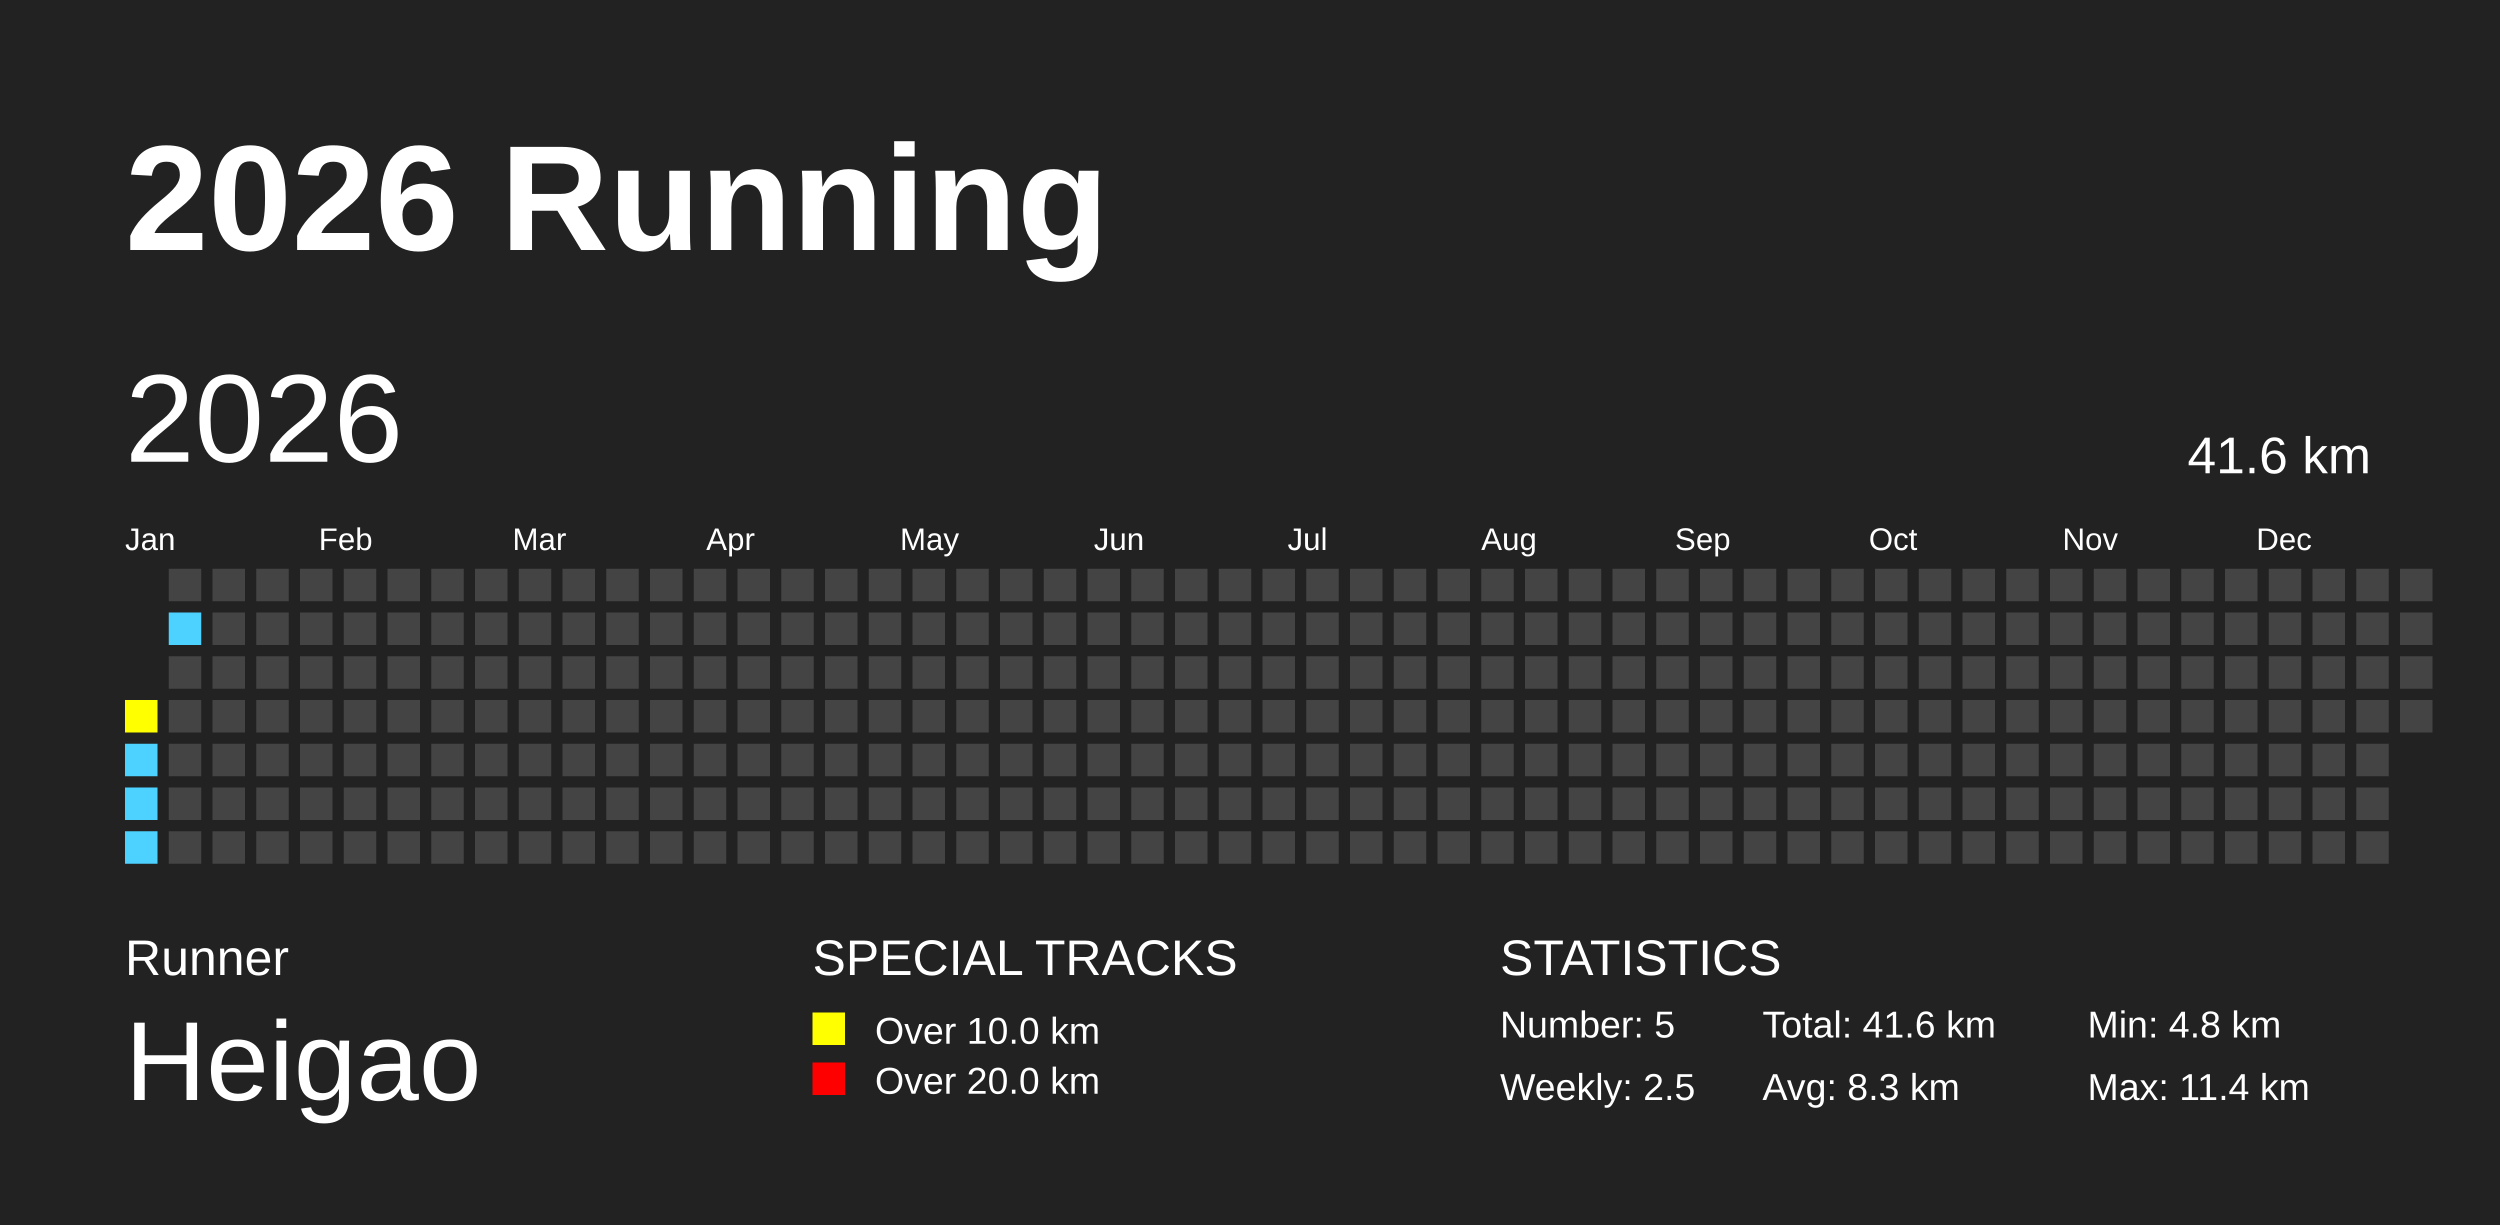
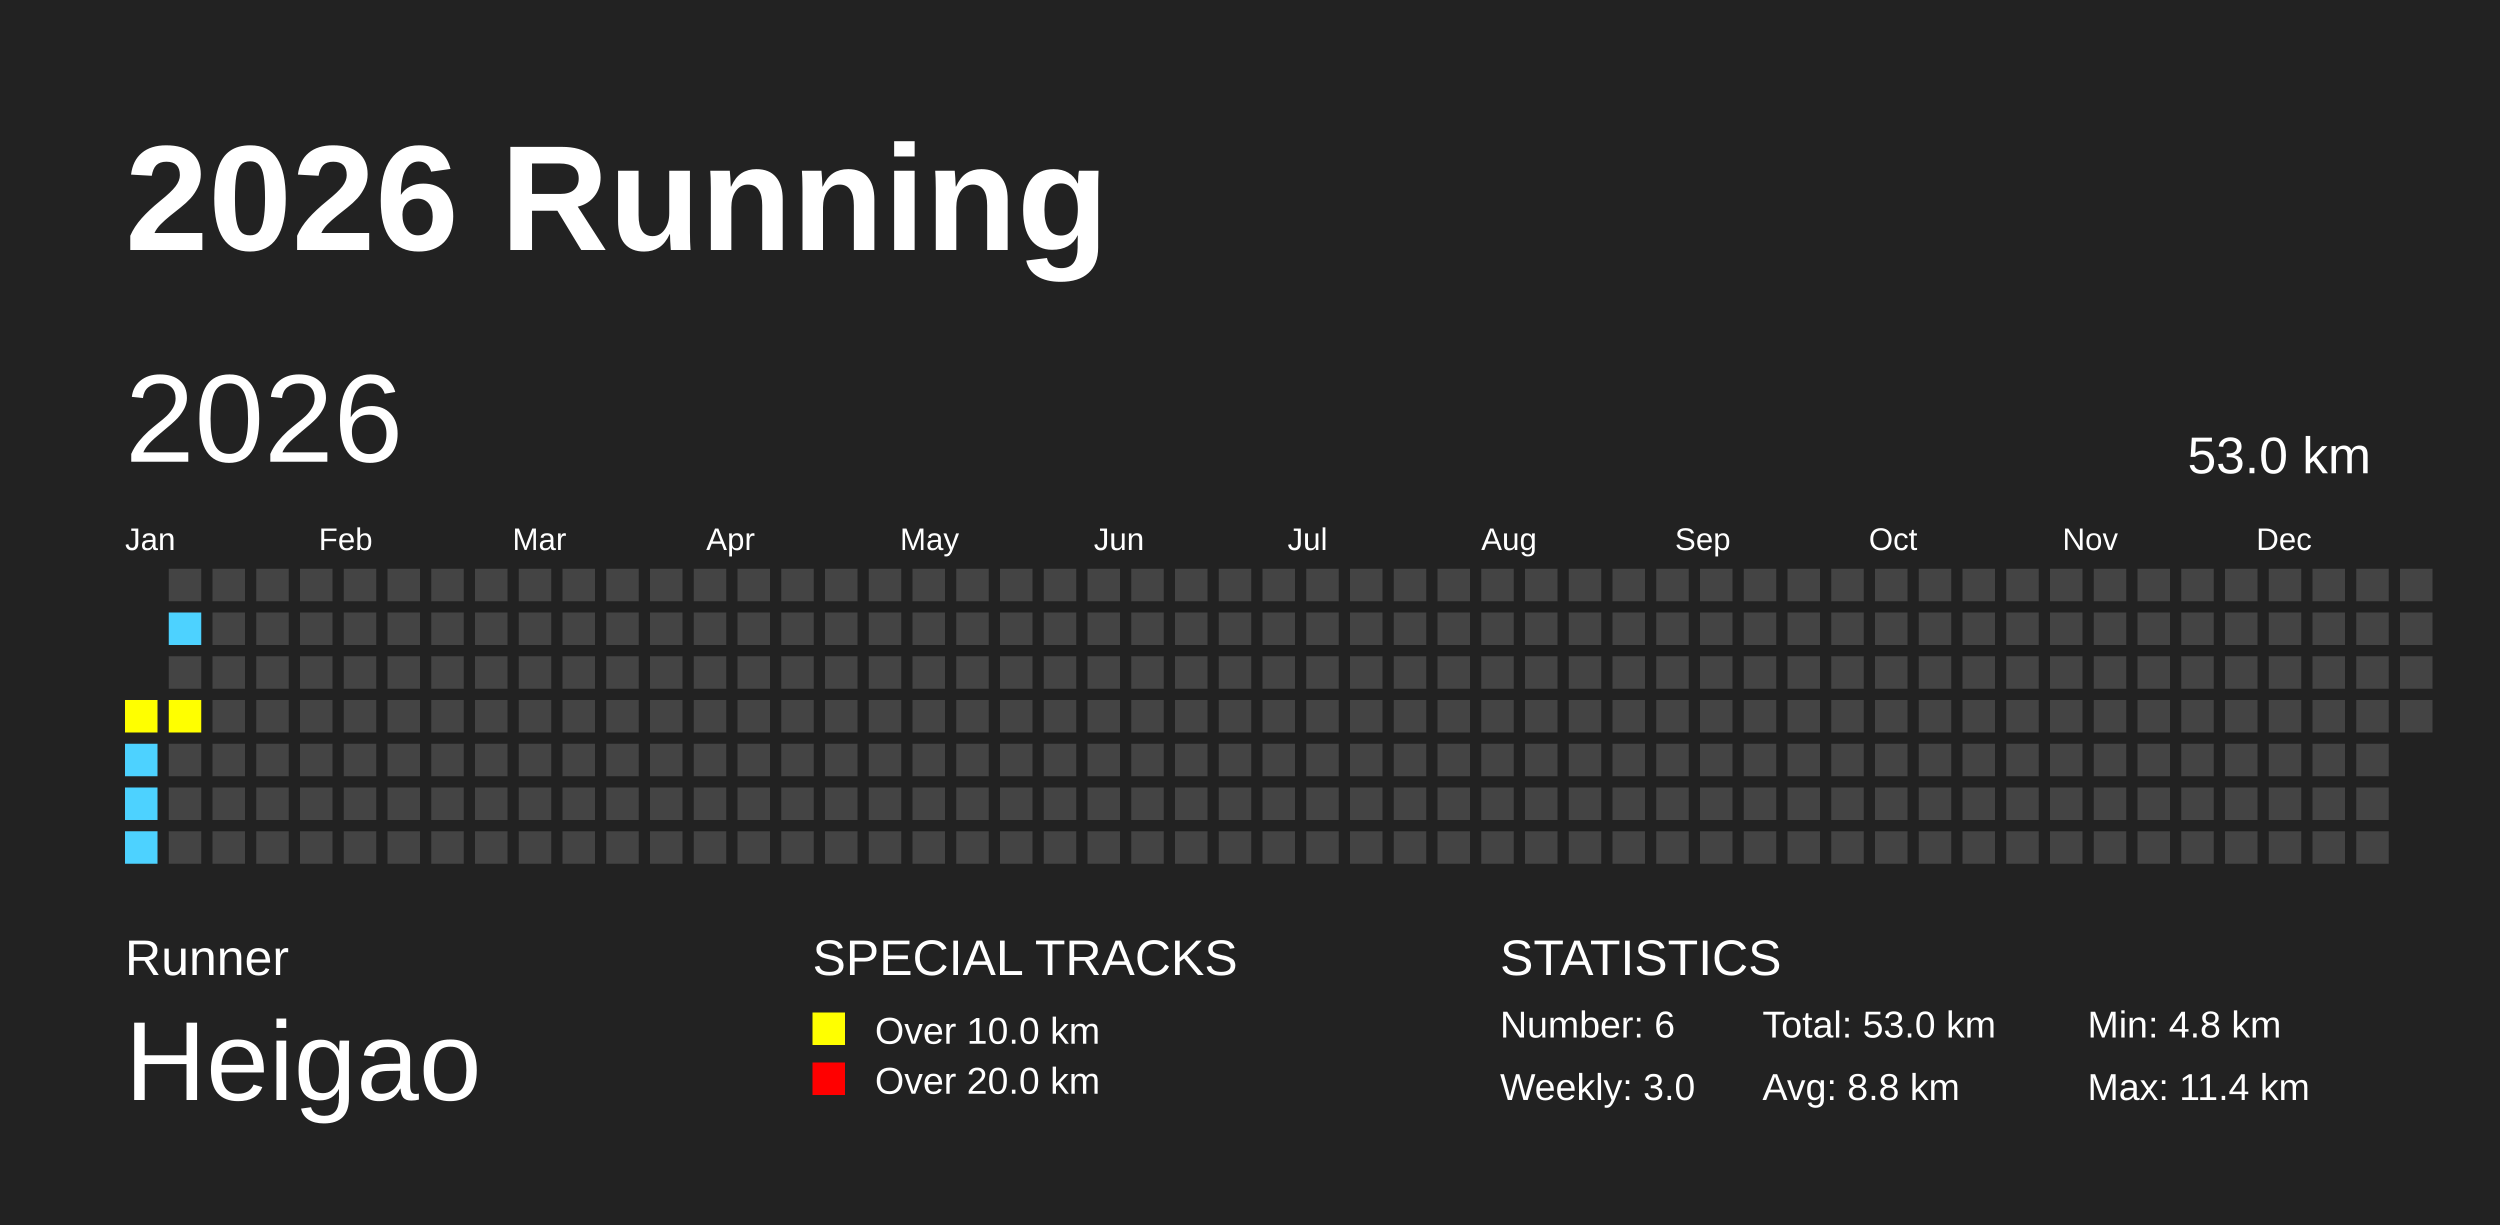
<svg xmlns="http://www.w3.org/2000/svg" baseProfile="full" height="98mm" version="1.1" viewBox="0,0,200,98" width="200mm">
  <defs />
  <rect fill="#222222" height="98" width="200" x="0" y="0" />
  <text fill="#FFFFFF" style="font-size:12px; font-family:Arial; font-weight:bold;" x="10" y="20">2026 Running</text>
  <text fill="#FFFFFF" style="font-size:4px; font-family:Arial" x="10" y="78">Runner</text>
  <text fill="#FFFFFF" style="font-size:9px; font-family:Arial" x="10" y="88">Heigao</text>
  <text fill="#FFFFFF" style="font-size:4px; font-family:Arial" x="65" y="78">SPECIAL TRACKS</text>
  <rect fill="yellow" height="2.6" width="2.6" x="65" y="81" />
  <text fill="#FFFFFF" style="font-size:3px; font-family:Arial" x="70" y="83.5">Over 10.0 km</text>
  <rect fill="red" height="2.6" width="2.6" x="65" y="85" />
  <text fill="#FFFFFF" style="font-size:3px; font-family:Arial" x="70" y="87.5">Over 20.0 km</text>
  <text fill="#FFFFFF" style="font-size:4px; font-family:Arial" x="120" y="78">STATISTICS</text>
-   <text fill="#FFFFFF" style="font-size:3px; font-family:Arial" x="120" y="83">Number: 5</text>
-   <text fill="#FFFFFF" style="font-size:3px; font-family:Arial" x="120" y="88">Weekly: 2.5</text>
-   <text fill="#FFFFFF" style="font-size:3px; font-family:Arial" x="141" y="83">Total: 41.6 km</text>
-   <text fill="#FFFFFF" style="font-size:3px; font-family:Arial" x="141" y="88">Avg: 8.3 km</text>
+   <text fill="#FFFFFF" style="font-size:3px; font-family:Arial" x="120" y="83">Number: 6</text>
+   <text fill="#FFFFFF" style="font-size:3px; font-family:Arial" x="120" y="88">Weekly: 3.0</text>
+   <text fill="#FFFFFF" style="font-size:3px; font-family:Arial" x="141" y="83">Total: 53.0 km</text>
+   <text fill="#FFFFFF" style="font-size:3px; font-family:Arial" x="141" y="88">Avg: 8.8 km</text>
  <text fill="#FFFFFF" style="font-size:3px; font-family:Arial" x="167" y="83">Min: 4.8 km</text>
  <text fill="#FFFFFF" style="font-size:3px; font-family:Arial" x="167" y="88">Max: 11.4 km</text>
  <text dominant-baseline="hanging" fill="#FFFFFF" style="font-size:10.0px; font-family:Arial;" x="10" y="30">2026</text>
-   <text dominant-baseline="hanging" fill="#FFFFFF" style="font-size:4.125px; font-family:Arial;" x="175" y="35">41.6 km</text>
+   <text dominant-baseline="hanging" fill="#FFFFFF" style="font-size:4.125px; font-family:Arial;" x="175" y="35">53.0 km</text>
  <text fill="#FFFFFF" style="font-size:2.5px; font-family:Arial" x="10.0" y="44">Jan</text>
  <text fill="#FFFFFF" style="font-size:2.5px; font-family:Arial" x="25.5" y="44">Feb</text>
  <text fill="#FFFFFF" style="font-size:2.5px; font-family:Arial" x="41.0" y="44">Mar</text>
  <text fill="#FFFFFF" style="font-size:2.5px; font-family:Arial" x="56.5" y="44">Apr</text>
  <text fill="#FFFFFF" style="font-size:2.5px; font-family:Arial" x="72.0" y="44">May</text>
  <text fill="#FFFFFF" style="font-size:2.5px; font-family:Arial" x="87.5" y="44">Jun</text>
  <text fill="#FFFFFF" style="font-size:2.5px; font-family:Arial" x="103.0" y="44">Jul</text>
  <text fill="#FFFFFF" style="font-size:2.5px; font-family:Arial" x="118.5" y="44">Aug</text>
  <text fill="#FFFFFF" style="font-size:2.5px; font-family:Arial" x="134.0" y="44">Sep</text>
  <text fill="#FFFFFF" style="font-size:2.5px; font-family:Arial" x="149.5" y="44">Oct</text>
  <text fill="#FFFFFF" style="font-size:2.5px; font-family:Arial" x="165.0" y="44">Nov</text>
  <text fill="#FFFFFF" style="font-size:2.5px; font-family:Arial" x="180.5" y="44">Dec</text>
  <rect fill="yellow" height="2.6" width="2.6" x="10.0" y="56.0" />
  <rect fill="#4DD2FF" height="2.6" width="2.6" x="10.0" y="59.5" />
  <rect fill="#4DD2FF" height="2.6" width="2.6" x="10.0" y="63.0" />
  <rect fill="#4DD2FF" height="2.6" width="2.6" x="10.0" y="66.5" />
  <rect fill="#444444" height="2.6" width="2.6" x="13.5" y="45.5" />
  <rect fill="#4DD2FF" height="2.6" width="2.6" x="13.5" y="49.0" />
  <rect fill="#444444" height="2.6" width="2.6" x="13.5" y="52.5" />
-   <rect fill="#444444" height="2.6" width="2.6" x="13.5" y="56.0" />
+   <rect fill="yellow" height="2.6" width="2.6" x="13.5" y="56.0" />
  <rect fill="#444444" height="2.6" width="2.6" x="13.5" y="59.5" />
  <rect fill="#444444" height="2.6" width="2.6" x="13.5" y="63.0" />
  <rect fill="#444444" height="2.6" width="2.6" x="13.5" y="66.5" />
  <rect fill="#444444" height="2.6" width="2.6" x="17.0" y="45.5" />
  <rect fill="#444444" height="2.6" width="2.6" x="17.0" y="49.0" />
  <rect fill="#444444" height="2.6" width="2.6" x="17.0" y="52.5" />
  <rect fill="#444444" height="2.6" width="2.6" x="17.0" y="56.0" />
  <rect fill="#444444" height="2.6" width="2.6" x="17.0" y="59.5" />
  <rect fill="#444444" height="2.6" width="2.6" x="17.0" y="63.0" />
  <rect fill="#444444" height="2.6" width="2.6" x="17.0" y="66.5" />
  <rect fill="#444444" height="2.6" width="2.6" x="20.5" y="45.5" />
  <rect fill="#444444" height="2.6" width="2.6" x="20.5" y="49.0" />
  <rect fill="#444444" height="2.6" width="2.6" x="20.5" y="52.5" />
  <rect fill="#444444" height="2.6" width="2.6" x="20.5" y="56.0" />
  <rect fill="#444444" height="2.6" width="2.6" x="20.5" y="59.5" />
  <rect fill="#444444" height="2.6" width="2.6" x="20.5" y="63.0" />
  <rect fill="#444444" height="2.6" width="2.6" x="20.5" y="66.5" />
  <rect fill="#444444" height="2.6" width="2.6" x="24.0" y="45.5" />
  <rect fill="#444444" height="2.6" width="2.6" x="24.0" y="49.0" />
  <rect fill="#444444" height="2.6" width="2.6" x="24.0" y="52.5" />
  <rect fill="#444444" height="2.6" width="2.6" x="24.0" y="56.0" />
  <rect fill="#444444" height="2.6" width="2.6" x="24.0" y="59.5" />
  <rect fill="#444444" height="2.6" width="2.6" x="24.0" y="63.0" />
  <rect fill="#444444" height="2.6" width="2.6" x="24.0" y="66.5" />
  <rect fill="#444444" height="2.6" width="2.6" x="27.5" y="45.5" />
  <rect fill="#444444" height="2.6" width="2.6" x="27.5" y="49.0" />
  <rect fill="#444444" height="2.6" width="2.6" x="27.5" y="52.5" />
  <rect fill="#444444" height="2.6" width="2.6" x="27.5" y="56.0" />
  <rect fill="#444444" height="2.6" width="2.6" x="27.5" y="59.5" />
  <rect fill="#444444" height="2.6" width="2.6" x="27.5" y="63.0" />
  <rect fill="#444444" height="2.6" width="2.6" x="27.5" y="66.5" />
  <rect fill="#444444" height="2.6" width="2.6" x="31.0" y="45.5" />
  <rect fill="#444444" height="2.6" width="2.6" x="31.0" y="49.0" />
  <rect fill="#444444" height="2.6" width="2.6" x="31.0" y="52.5" />
  <rect fill="#444444" height="2.6" width="2.6" x="31.0" y="56.0" />
  <rect fill="#444444" height="2.6" width="2.6" x="31.0" y="59.5" />
  <rect fill="#444444" height="2.6" width="2.6" x="31.0" y="63.0" />
  <rect fill="#444444" height="2.6" width="2.6" x="31.0" y="66.5" />
  <rect fill="#444444" height="2.6" width="2.6" x="34.5" y="45.5" />
  <rect fill="#444444" height="2.6" width="2.6" x="34.5" y="49.0" />
  <rect fill="#444444" height="2.6" width="2.6" x="34.5" y="52.5" />
  <rect fill="#444444" height="2.6" width="2.6" x="34.5" y="56.0" />
  <rect fill="#444444" height="2.6" width="2.6" x="34.5" y="59.5" />
  <rect fill="#444444" height="2.6" width="2.6" x="34.5" y="63.0" />
  <rect fill="#444444" height="2.6" width="2.6" x="34.5" y="66.5" />
  <rect fill="#444444" height="2.6" width="2.6" x="38.0" y="45.5" />
  <rect fill="#444444" height="2.6" width="2.6" x="38.0" y="49.0" />
  <rect fill="#444444" height="2.6" width="2.6" x="38.0" y="52.5" />
  <rect fill="#444444" height="2.6" width="2.6" x="38.0" y="56.0" />
  <rect fill="#444444" height="2.6" width="2.6" x="38.0" y="59.5" />
  <rect fill="#444444" height="2.6" width="2.6" x="38.0" y="63.0" />
  <rect fill="#444444" height="2.6" width="2.6" x="38.0" y="66.5" />
  <rect fill="#444444" height="2.6" width="2.6" x="41.5" y="45.5" />
  <rect fill="#444444" height="2.6" width="2.6" x="41.5" y="49.0" />
  <rect fill="#444444" height="2.6" width="2.6" x="41.5" y="52.5" />
  <rect fill="#444444" height="2.6" width="2.6" x="41.5" y="56.0" />
  <rect fill="#444444" height="2.6" width="2.6" x="41.5" y="59.5" />
  <rect fill="#444444" height="2.6" width="2.6" x="41.5" y="63.0" />
  <rect fill="#444444" height="2.6" width="2.6" x="41.5" y="66.5" />
  <rect fill="#444444" height="2.6" width="2.6" x="45.0" y="45.5" />
  <rect fill="#444444" height="2.6" width="2.6" x="45.0" y="49.0" />
  <rect fill="#444444" height="2.6" width="2.6" x="45.0" y="52.5" />
  <rect fill="#444444" height="2.6" width="2.6" x="45.0" y="56.0" />
  <rect fill="#444444" height="2.6" width="2.6" x="45.0" y="59.5" />
  <rect fill="#444444" height="2.6" width="2.6" x="45.0" y="63.0" />
  <rect fill="#444444" height="2.6" width="2.6" x="45.0" y="66.5" />
  <rect fill="#444444" height="2.6" width="2.6" x="48.5" y="45.5" />
  <rect fill="#444444" height="2.6" width="2.6" x="48.5" y="49.0" />
  <rect fill="#444444" height="2.6" width="2.6" x="48.5" y="52.5" />
  <rect fill="#444444" height="2.6" width="2.6" x="48.5" y="56.0" />
  <rect fill="#444444" height="2.6" width="2.6" x="48.5" y="59.5" />
  <rect fill="#444444" height="2.6" width="2.6" x="48.5" y="63.0" />
  <rect fill="#444444" height="2.6" width="2.6" x="48.5" y="66.5" />
  <rect fill="#444444" height="2.6" width="2.6" x="52.0" y="45.5" />
  <rect fill="#444444" height="2.6" width="2.6" x="52.0" y="49.0" />
  <rect fill="#444444" height="2.6" width="2.6" x="52.0" y="52.5" />
  <rect fill="#444444" height="2.6" width="2.6" x="52.0" y="56.0" />
  <rect fill="#444444" height="2.6" width="2.6" x="52.0" y="59.5" />
  <rect fill="#444444" height="2.6" width="2.6" x="52.0" y="63.0" />
  <rect fill="#444444" height="2.6" width="2.6" x="52.0" y="66.5" />
  <rect fill="#444444" height="2.6" width="2.6" x="55.5" y="45.5" />
  <rect fill="#444444" height="2.6" width="2.6" x="55.5" y="49.0" />
  <rect fill="#444444" height="2.6" width="2.6" x="55.5" y="52.5" />
  <rect fill="#444444" height="2.6" width="2.6" x="55.5" y="56.0" />
  <rect fill="#444444" height="2.6" width="2.6" x="55.5" y="59.5" />
  <rect fill="#444444" height="2.6" width="2.6" x="55.5" y="63.0" />
  <rect fill="#444444" height="2.6" width="2.6" x="55.5" y="66.5" />
  <rect fill="#444444" height="2.6" width="2.6" x="59.0" y="45.5" />
  <rect fill="#444444" height="2.6" width="2.6" x="59.0" y="49.0" />
  <rect fill="#444444" height="2.6" width="2.6" x="59.0" y="52.5" />
  <rect fill="#444444" height="2.6" width="2.6" x="59.0" y="56.0" />
  <rect fill="#444444" height="2.6" width="2.6" x="59.0" y="59.5" />
  <rect fill="#444444" height="2.6" width="2.6" x="59.0" y="63.0" />
  <rect fill="#444444" height="2.6" width="2.6" x="59.0" y="66.5" />
  <rect fill="#444444" height="2.6" width="2.6" x="62.5" y="45.5" />
  <rect fill="#444444" height="2.6" width="2.6" x="62.5" y="49.0" />
  <rect fill="#444444" height="2.6" width="2.6" x="62.5" y="52.5" />
  <rect fill="#444444" height="2.6" width="2.6" x="62.5" y="56.0" />
  <rect fill="#444444" height="2.6" width="2.6" x="62.5" y="59.5" />
  <rect fill="#444444" height="2.6" width="2.6" x="62.5" y="63.0" />
  <rect fill="#444444" height="2.6" width="2.6" x="62.5" y="66.5" />
  <rect fill="#444444" height="2.6" width="2.6" x="66.0" y="45.5" />
  <rect fill="#444444" height="2.6" width="2.6" x="66.0" y="49.0" />
  <rect fill="#444444" height="2.6" width="2.6" x="66.0" y="52.5" />
  <rect fill="#444444" height="2.6" width="2.6" x="66.0" y="56.0" />
  <rect fill="#444444" height="2.6" width="2.6" x="66.0" y="59.5" />
  <rect fill="#444444" height="2.6" width="2.6" x="66.0" y="63.0" />
  <rect fill="#444444" height="2.6" width="2.6" x="66.0" y="66.5" />
  <rect fill="#444444" height="2.6" width="2.6" x="69.5" y="45.5" />
  <rect fill="#444444" height="2.6" width="2.6" x="69.5" y="49.0" />
  <rect fill="#444444" height="2.6" width="2.6" x="69.5" y="52.5" />
  <rect fill="#444444" height="2.6" width="2.6" x="69.5" y="56.0" />
  <rect fill="#444444" height="2.6" width="2.6" x="69.5" y="59.5" />
  <rect fill="#444444" height="2.6" width="2.6" x="69.5" y="63.0" />
  <rect fill="#444444" height="2.6" width="2.6" x="69.5" y="66.5" />
  <rect fill="#444444" height="2.6" width="2.6" x="73.0" y="45.5" />
  <rect fill="#444444" height="2.6" width="2.6" x="73.0" y="49.0" />
  <rect fill="#444444" height="2.6" width="2.6" x="73.0" y="52.5" />
  <rect fill="#444444" height="2.6" width="2.6" x="73.0" y="56.0" />
  <rect fill="#444444" height="2.6" width="2.6" x="73.0" y="59.5" />
  <rect fill="#444444" height="2.6" width="2.6" x="73.0" y="63.0" />
  <rect fill="#444444" height="2.6" width="2.6" x="73.0" y="66.5" />
  <rect fill="#444444" height="2.6" width="2.6" x="76.5" y="45.5" />
  <rect fill="#444444" height="2.6" width="2.6" x="76.5" y="49.0" />
  <rect fill="#444444" height="2.6" width="2.6" x="76.5" y="52.5" />
  <rect fill="#444444" height="2.6" width="2.6" x="76.5" y="56.0" />
  <rect fill="#444444" height="2.6" width="2.6" x="76.5" y="59.5" />
  <rect fill="#444444" height="2.6" width="2.6" x="76.5" y="63.0" />
  <rect fill="#444444" height="2.6" width="2.6" x="76.5" y="66.5" />
  <rect fill="#444444" height="2.6" width="2.6" x="80.0" y="45.5" />
  <rect fill="#444444" height="2.6" width="2.6" x="80.0" y="49.0" />
  <rect fill="#444444" height="2.6" width="2.6" x="80.0" y="52.5" />
  <rect fill="#444444" height="2.6" width="2.6" x="80.0" y="56.0" />
  <rect fill="#444444" height="2.6" width="2.6" x="80.0" y="59.5" />
  <rect fill="#444444" height="2.6" width="2.6" x="80.0" y="63.0" />
  <rect fill="#444444" height="2.6" width="2.6" x="80.0" y="66.5" />
  <rect fill="#444444" height="2.6" width="2.6" x="83.5" y="45.5" />
  <rect fill="#444444" height="2.6" width="2.6" x="83.5" y="49.0" />
  <rect fill="#444444" height="2.6" width="2.6" x="83.5" y="52.5" />
  <rect fill="#444444" height="2.6" width="2.6" x="83.5" y="56.0" />
  <rect fill="#444444" height="2.6" width="2.6" x="83.5" y="59.5" />
  <rect fill="#444444" height="2.6" width="2.6" x="83.5" y="63.0" />
  <rect fill="#444444" height="2.6" width="2.6" x="83.5" y="66.5" />
  <rect fill="#444444" height="2.6" width="2.6" x="87.0" y="45.5" />
  <rect fill="#444444" height="2.6" width="2.6" x="87.0" y="49.0" />
  <rect fill="#444444" height="2.6" width="2.6" x="87.0" y="52.5" />
  <rect fill="#444444" height="2.6" width="2.6" x="87.0" y="56.0" />
  <rect fill="#444444" height="2.6" width="2.6" x="87.0" y="59.5" />
  <rect fill="#444444" height="2.6" width="2.6" x="87.0" y="63.0" />
  <rect fill="#444444" height="2.6" width="2.6" x="87.0" y="66.5" />
  <rect fill="#444444" height="2.6" width="2.6" x="90.5" y="45.5" />
  <rect fill="#444444" height="2.6" width="2.6" x="90.5" y="49.0" />
  <rect fill="#444444" height="2.6" width="2.6" x="90.5" y="52.5" />
  <rect fill="#444444" height="2.6" width="2.6" x="90.5" y="56.0" />
  <rect fill="#444444" height="2.6" width="2.6" x="90.5" y="59.5" />
  <rect fill="#444444" height="2.6" width="2.6" x="90.5" y="63.0" />
  <rect fill="#444444" height="2.6" width="2.6" x="90.5" y="66.5" />
  <rect fill="#444444" height="2.6" width="2.6" x="94.0" y="45.5" />
  <rect fill="#444444" height="2.6" width="2.6" x="94.0" y="49.0" />
  <rect fill="#444444" height="2.6" width="2.6" x="94.0" y="52.5" />
  <rect fill="#444444" height="2.6" width="2.6" x="94.0" y="56.0" />
  <rect fill="#444444" height="2.6" width="2.6" x="94.0" y="59.5" />
  <rect fill="#444444" height="2.6" width="2.6" x="94.0" y="63.0" />
  <rect fill="#444444" height="2.6" width="2.6" x="94.0" y="66.5" />
  <rect fill="#444444" height="2.6" width="2.6" x="97.5" y="45.5" />
  <rect fill="#444444" height="2.6" width="2.6" x="97.5" y="49.0" />
  <rect fill="#444444" height="2.6" width="2.6" x="97.5" y="52.5" />
  <rect fill="#444444" height="2.6" width="2.6" x="97.5" y="56.0" />
  <rect fill="#444444" height="2.6" width="2.6" x="97.5" y="59.5" />
  <rect fill="#444444" height="2.6" width="2.6" x="97.5" y="63.0" />
  <rect fill="#444444" height="2.6" width="2.6" x="97.5" y="66.5" />
  <rect fill="#444444" height="2.6" width="2.6" x="101.0" y="45.5" />
  <rect fill="#444444" height="2.6" width="2.6" x="101.0" y="49.0" />
  <rect fill="#444444" height="2.6" width="2.6" x="101.0" y="52.5" />
  <rect fill="#444444" height="2.6" width="2.6" x="101.0" y="56.0" />
  <rect fill="#444444" height="2.6" width="2.6" x="101.0" y="59.5" />
  <rect fill="#444444" height="2.6" width="2.6" x="101.0" y="63.0" />
  <rect fill="#444444" height="2.6" width="2.6" x="101.0" y="66.5" />
  <rect fill="#444444" height="2.6" width="2.6" x="104.5" y="45.5" />
  <rect fill="#444444" height="2.6" width="2.6" x="104.5" y="49.0" />
  <rect fill="#444444" height="2.6" width="2.6" x="104.5" y="52.5" />
  <rect fill="#444444" height="2.6" width="2.6" x="104.5" y="56.0" />
  <rect fill="#444444" height="2.6" width="2.6" x="104.5" y="59.5" />
  <rect fill="#444444" height="2.6" width="2.6" x="104.5" y="63.0" />
  <rect fill="#444444" height="2.6" width="2.6" x="104.5" y="66.5" />
  <rect fill="#444444" height="2.6" width="2.6" x="108.0" y="45.5" />
  <rect fill="#444444" height="2.6" width="2.6" x="108.0" y="49.0" />
  <rect fill="#444444" height="2.6" width="2.6" x="108.0" y="52.5" />
  <rect fill="#444444" height="2.6" width="2.6" x="108.0" y="56.0" />
  <rect fill="#444444" height="2.6" width="2.6" x="108.0" y="59.5" />
  <rect fill="#444444" height="2.6" width="2.6" x="108.0" y="63.0" />
  <rect fill="#444444" height="2.6" width="2.6" x="108.0" y="66.5" />
  <rect fill="#444444" height="2.6" width="2.6" x="111.5" y="45.5" />
  <rect fill="#444444" height="2.6" width="2.6" x="111.5" y="49.0" />
  <rect fill="#444444" height="2.6" width="2.6" x="111.5" y="52.5" />
  <rect fill="#444444" height="2.6" width="2.6" x="111.5" y="56.0" />
  <rect fill="#444444" height="2.6" width="2.6" x="111.5" y="59.5" />
  <rect fill="#444444" height="2.6" width="2.6" x="111.5" y="63.0" />
  <rect fill="#444444" height="2.6" width="2.6" x="111.5" y="66.5" />
  <rect fill="#444444" height="2.6" width="2.6" x="115.0" y="45.5" />
  <rect fill="#444444" height="2.6" width="2.6" x="115.0" y="49.0" />
  <rect fill="#444444" height="2.6" width="2.6" x="115.0" y="52.5" />
  <rect fill="#444444" height="2.6" width="2.6" x="115.0" y="56.0" />
  <rect fill="#444444" height="2.6" width="2.6" x="115.0" y="59.5" />
  <rect fill="#444444" height="2.6" width="2.6" x="115.0" y="63.0" />
  <rect fill="#444444" height="2.6" width="2.6" x="115.0" y="66.5" />
  <rect fill="#444444" height="2.6" width="2.6" x="118.5" y="45.5" />
  <rect fill="#444444" height="2.6" width="2.6" x="118.5" y="49.0" />
  <rect fill="#444444" height="2.6" width="2.6" x="118.5" y="52.5" />
  <rect fill="#444444" height="2.6" width="2.6" x="118.5" y="56.0" />
  <rect fill="#444444" height="2.6" width="2.6" x="118.5" y="59.5" />
  <rect fill="#444444" height="2.6" width="2.6" x="118.5" y="63.0" />
  <rect fill="#444444" height="2.6" width="2.6" x="118.5" y="66.5" />
  <rect fill="#444444" height="2.6" width="2.6" x="122.0" y="45.5" />
  <rect fill="#444444" height="2.6" width="2.6" x="122.0" y="49.0" />
  <rect fill="#444444" height="2.6" width="2.6" x="122.0" y="52.5" />
  <rect fill="#444444" height="2.6" width="2.6" x="122.0" y="56.0" />
  <rect fill="#444444" height="2.6" width="2.6" x="122.0" y="59.5" />
  <rect fill="#444444" height="2.6" width="2.6" x="122.0" y="63.0" />
  <rect fill="#444444" height="2.6" width="2.6" x="122.0" y="66.5" />
  <rect fill="#444444" height="2.6" width="2.6" x="125.5" y="45.5" />
  <rect fill="#444444" height="2.6" width="2.6" x="125.5" y="49.0" />
  <rect fill="#444444" height="2.6" width="2.6" x="125.5" y="52.5" />
  <rect fill="#444444" height="2.6" width="2.6" x="125.5" y="56.0" />
  <rect fill="#444444" height="2.6" width="2.6" x="125.5" y="59.5" />
  <rect fill="#444444" height="2.6" width="2.6" x="125.5" y="63.0" />
  <rect fill="#444444" height="2.6" width="2.6" x="125.5" y="66.5" />
  <rect fill="#444444" height="2.6" width="2.6" x="129.0" y="45.5" />
  <rect fill="#444444" height="2.6" width="2.6" x="129.0" y="49.0" />
  <rect fill="#444444" height="2.6" width="2.6" x="129.0" y="52.5" />
  <rect fill="#444444" height="2.6" width="2.6" x="129.0" y="56.0" />
  <rect fill="#444444" height="2.6" width="2.6" x="129.0" y="59.5" />
  <rect fill="#444444" height="2.6" width="2.6" x="129.0" y="63.0" />
  <rect fill="#444444" height="2.6" width="2.6" x="129.0" y="66.5" />
  <rect fill="#444444" height="2.6" width="2.6" x="132.5" y="45.5" />
  <rect fill="#444444" height="2.6" width="2.6" x="132.5" y="49.0" />
  <rect fill="#444444" height="2.6" width="2.6" x="132.5" y="52.5" />
  <rect fill="#444444" height="2.6" width="2.6" x="132.5" y="56.0" />
  <rect fill="#444444" height="2.6" width="2.6" x="132.5" y="59.5" />
  <rect fill="#444444" height="2.6" width="2.6" x="132.5" y="63.0" />
  <rect fill="#444444" height="2.6" width="2.6" x="132.5" y="66.5" />
  <rect fill="#444444" height="2.6" width="2.6" x="136.0" y="45.5" />
  <rect fill="#444444" height="2.6" width="2.6" x="136.0" y="49.0" />
  <rect fill="#444444" height="2.6" width="2.6" x="136.0" y="52.5" />
  <rect fill="#444444" height="2.6" width="2.6" x="136.0" y="56.0" />
  <rect fill="#444444" height="2.6" width="2.6" x="136.0" y="59.5" />
  <rect fill="#444444" height="2.6" width="2.6" x="136.0" y="63.0" />
  <rect fill="#444444" height="2.6" width="2.6" x="136.0" y="66.5" />
  <rect fill="#444444" height="2.6" width="2.6" x="139.5" y="45.5" />
  <rect fill="#444444" height="2.6" width="2.6" x="139.5" y="49.0" />
  <rect fill="#444444" height="2.6" width="2.6" x="139.5" y="52.5" />
  <rect fill="#444444" height="2.6" width="2.6" x="139.5" y="56.0" />
  <rect fill="#444444" height="2.6" width="2.6" x="139.5" y="59.5" />
  <rect fill="#444444" height="2.6" width="2.6" x="139.5" y="63.0" />
  <rect fill="#444444" height="2.6" width="2.6" x="139.5" y="66.5" />
  <rect fill="#444444" height="2.6" width="2.6" x="143.0" y="45.5" />
  <rect fill="#444444" height="2.6" width="2.6" x="143.0" y="49.0" />
  <rect fill="#444444" height="2.6" width="2.6" x="143.0" y="52.5" />
  <rect fill="#444444" height="2.6" width="2.6" x="143.0" y="56.0" />
  <rect fill="#444444" height="2.6" width="2.6" x="143.0" y="59.5" />
  <rect fill="#444444" height="2.6" width="2.6" x="143.0" y="63.0" />
  <rect fill="#444444" height="2.6" width="2.6" x="143.0" y="66.5" />
  <rect fill="#444444" height="2.6" width="2.6" x="146.5" y="45.5" />
  <rect fill="#444444" height="2.6" width="2.6" x="146.5" y="49.0" />
  <rect fill="#444444" height="2.6" width="2.6" x="146.5" y="52.5" />
  <rect fill="#444444" height="2.6" width="2.6" x="146.5" y="56.0" />
  <rect fill="#444444" height="2.6" width="2.6" x="146.5" y="59.5" />
  <rect fill="#444444" height="2.6" width="2.6" x="146.5" y="63.0" />
  <rect fill="#444444" height="2.6" width="2.6" x="146.5" y="66.5" />
  <rect fill="#444444" height="2.6" width="2.6" x="150.0" y="45.5" />
  <rect fill="#444444" height="2.6" width="2.6" x="150.0" y="49.0" />
  <rect fill="#444444" height="2.6" width="2.6" x="150.0" y="52.5" />
  <rect fill="#444444" height="2.6" width="2.6" x="150.0" y="56.0" />
  <rect fill="#444444" height="2.6" width="2.6" x="150.0" y="59.5" />
  <rect fill="#444444" height="2.6" width="2.6" x="150.0" y="63.0" />
  <rect fill="#444444" height="2.6" width="2.6" x="150.0" y="66.5" />
  <rect fill="#444444" height="2.6" width="2.6" x="153.5" y="45.5" />
  <rect fill="#444444" height="2.6" width="2.6" x="153.5" y="49.0" />
  <rect fill="#444444" height="2.6" width="2.6" x="153.5" y="52.5" />
  <rect fill="#444444" height="2.6" width="2.6" x="153.5" y="56.0" />
  <rect fill="#444444" height="2.6" width="2.6" x="153.5" y="59.5" />
  <rect fill="#444444" height="2.6" width="2.6" x="153.5" y="63.0" />
  <rect fill="#444444" height="2.6" width="2.6" x="153.5" y="66.5" />
  <rect fill="#444444" height="2.6" width="2.6" x="157.0" y="45.5" />
  <rect fill="#444444" height="2.6" width="2.6" x="157.0" y="49.0" />
  <rect fill="#444444" height="2.6" width="2.6" x="157.0" y="52.5" />
  <rect fill="#444444" height="2.6" width="2.6" x="157.0" y="56.0" />
  <rect fill="#444444" height="2.6" width="2.6" x="157.0" y="59.5" />
  <rect fill="#444444" height="2.6" width="2.6" x="157.0" y="63.0" />
  <rect fill="#444444" height="2.6" width="2.6" x="157.0" y="66.5" />
  <rect fill="#444444" height="2.6" width="2.6" x="160.5" y="45.5" />
  <rect fill="#444444" height="2.6" width="2.6" x="160.5" y="49.0" />
  <rect fill="#444444" height="2.6" width="2.6" x="160.5" y="52.5" />
  <rect fill="#444444" height="2.6" width="2.6" x="160.5" y="56.0" />
  <rect fill="#444444" height="2.6" width="2.6" x="160.5" y="59.5" />
  <rect fill="#444444" height="2.6" width="2.6" x="160.5" y="63.0" />
  <rect fill="#444444" height="2.6" width="2.6" x="160.5" y="66.5" />
  <rect fill="#444444" height="2.6" width="2.6" x="164.0" y="45.5" />
  <rect fill="#444444" height="2.6" width="2.6" x="164.0" y="49.0" />
  <rect fill="#444444" height="2.6" width="2.6" x="164.0" y="52.5" />
  <rect fill="#444444" height="2.6" width="2.6" x="164.0" y="56.0" />
  <rect fill="#444444" height="2.6" width="2.6" x="164.0" y="59.5" />
  <rect fill="#444444" height="2.6" width="2.6" x="164.0" y="63.0" />
  <rect fill="#444444" height="2.6" width="2.6" x="164.0" y="66.5" />
  <rect fill="#444444" height="2.6" width="2.6" x="167.5" y="45.5" />
  <rect fill="#444444" height="2.6" width="2.6" x="167.5" y="49.0" />
  <rect fill="#444444" height="2.6" width="2.6" x="167.5" y="52.5" />
  <rect fill="#444444" height="2.6" width="2.6" x="167.5" y="56.0" />
  <rect fill="#444444" height="2.6" width="2.6" x="167.5" y="59.5" />
  <rect fill="#444444" height="2.6" width="2.6" x="167.5" y="63.0" />
  <rect fill="#444444" height="2.6" width="2.6" x="167.5" y="66.5" />
  <rect fill="#444444" height="2.6" width="2.6" x="171.0" y="45.5" />
  <rect fill="#444444" height="2.6" width="2.6" x="171.0" y="49.0" />
  <rect fill="#444444" height="2.6" width="2.6" x="171.0" y="52.5" />
  <rect fill="#444444" height="2.6" width="2.6" x="171.0" y="56.0" />
  <rect fill="#444444" height="2.6" width="2.6" x="171.0" y="59.5" />
  <rect fill="#444444" height="2.6" width="2.6" x="171.0" y="63.0" />
  <rect fill="#444444" height="2.6" width="2.6" x="171.0" y="66.5" />
  <rect fill="#444444" height="2.6" width="2.6" x="174.5" y="45.5" />
  <rect fill="#444444" height="2.6" width="2.6" x="174.5" y="49.0" />
  <rect fill="#444444" height="2.6" width="2.6" x="174.5" y="52.5" />
  <rect fill="#444444" height="2.6" width="2.6" x="174.5" y="56.0" />
  <rect fill="#444444" height="2.6" width="2.6" x="174.5" y="59.5" />
  <rect fill="#444444" height="2.6" width="2.6" x="174.5" y="63.0" />
  <rect fill="#444444" height="2.6" width="2.6" x="174.5" y="66.5" />
  <rect fill="#444444" height="2.6" width="2.6" x="178.0" y="45.5" />
  <rect fill="#444444" height="2.6" width="2.6" x="178.0" y="49.0" />
  <rect fill="#444444" height="2.6" width="2.6" x="178.0" y="52.5" />
  <rect fill="#444444" height="2.6" width="2.6" x="178.0" y="56.0" />
  <rect fill="#444444" height="2.6" width="2.6" x="178.0" y="59.5" />
  <rect fill="#444444" height="2.6" width="2.6" x="178.0" y="63.0" />
  <rect fill="#444444" height="2.6" width="2.6" x="178.0" y="66.5" />
  <rect fill="#444444" height="2.6" width="2.6" x="181.5" y="45.5" />
  <rect fill="#444444" height="2.6" width="2.6" x="181.5" y="49.0" />
  <rect fill="#444444" height="2.6" width="2.6" x="181.5" y="52.5" />
  <rect fill="#444444" height="2.6" width="2.6" x="181.5" y="56.0" />
  <rect fill="#444444" height="2.6" width="2.6" x="181.5" y="59.5" />
  <rect fill="#444444" height="2.6" width="2.6" x="181.5" y="63.0" />
  <rect fill="#444444" height="2.6" width="2.6" x="181.5" y="66.5" />
  <rect fill="#444444" height="2.6" width="2.6" x="185.0" y="45.5" />
  <rect fill="#444444" height="2.6" width="2.6" x="185.0" y="49.0" />
  <rect fill="#444444" height="2.6" width="2.6" x="185.0" y="52.5" />
  <rect fill="#444444" height="2.6" width="2.6" x="185.0" y="56.0" />
  <rect fill="#444444" height="2.6" width="2.6" x="185.0" y="59.5" />
  <rect fill="#444444" height="2.6" width="2.6" x="185.0" y="63.0" />
  <rect fill="#444444" height="2.6" width="2.6" x="185.0" y="66.5" />
  <rect fill="#444444" height="2.6" width="2.6" x="188.5" y="45.5" />
  <rect fill="#444444" height="2.6" width="2.6" x="188.5" y="49.0" />
  <rect fill="#444444" height="2.6" width="2.6" x="188.5" y="52.5" />
  <rect fill="#444444" height="2.6" width="2.6" x="188.5" y="56.0" />
  <rect fill="#444444" height="2.6" width="2.6" x="188.5" y="59.5" />
  <rect fill="#444444" height="2.6" width="2.6" x="188.5" y="63.0" />
  <rect fill="#444444" height="2.6" width="2.6" x="188.5" y="66.5" />
  <rect fill="#444444" height="2.6" width="2.6" x="192.0" y="45.5" />
  <rect fill="#444444" height="2.6" width="2.6" x="192.0" y="49.0" />
  <rect fill="#444444" height="2.6" width="2.6" x="192.0" y="52.5" />
  <rect fill="#444444" height="2.6" width="2.6" x="192.0" y="56.0" />
</svg>
